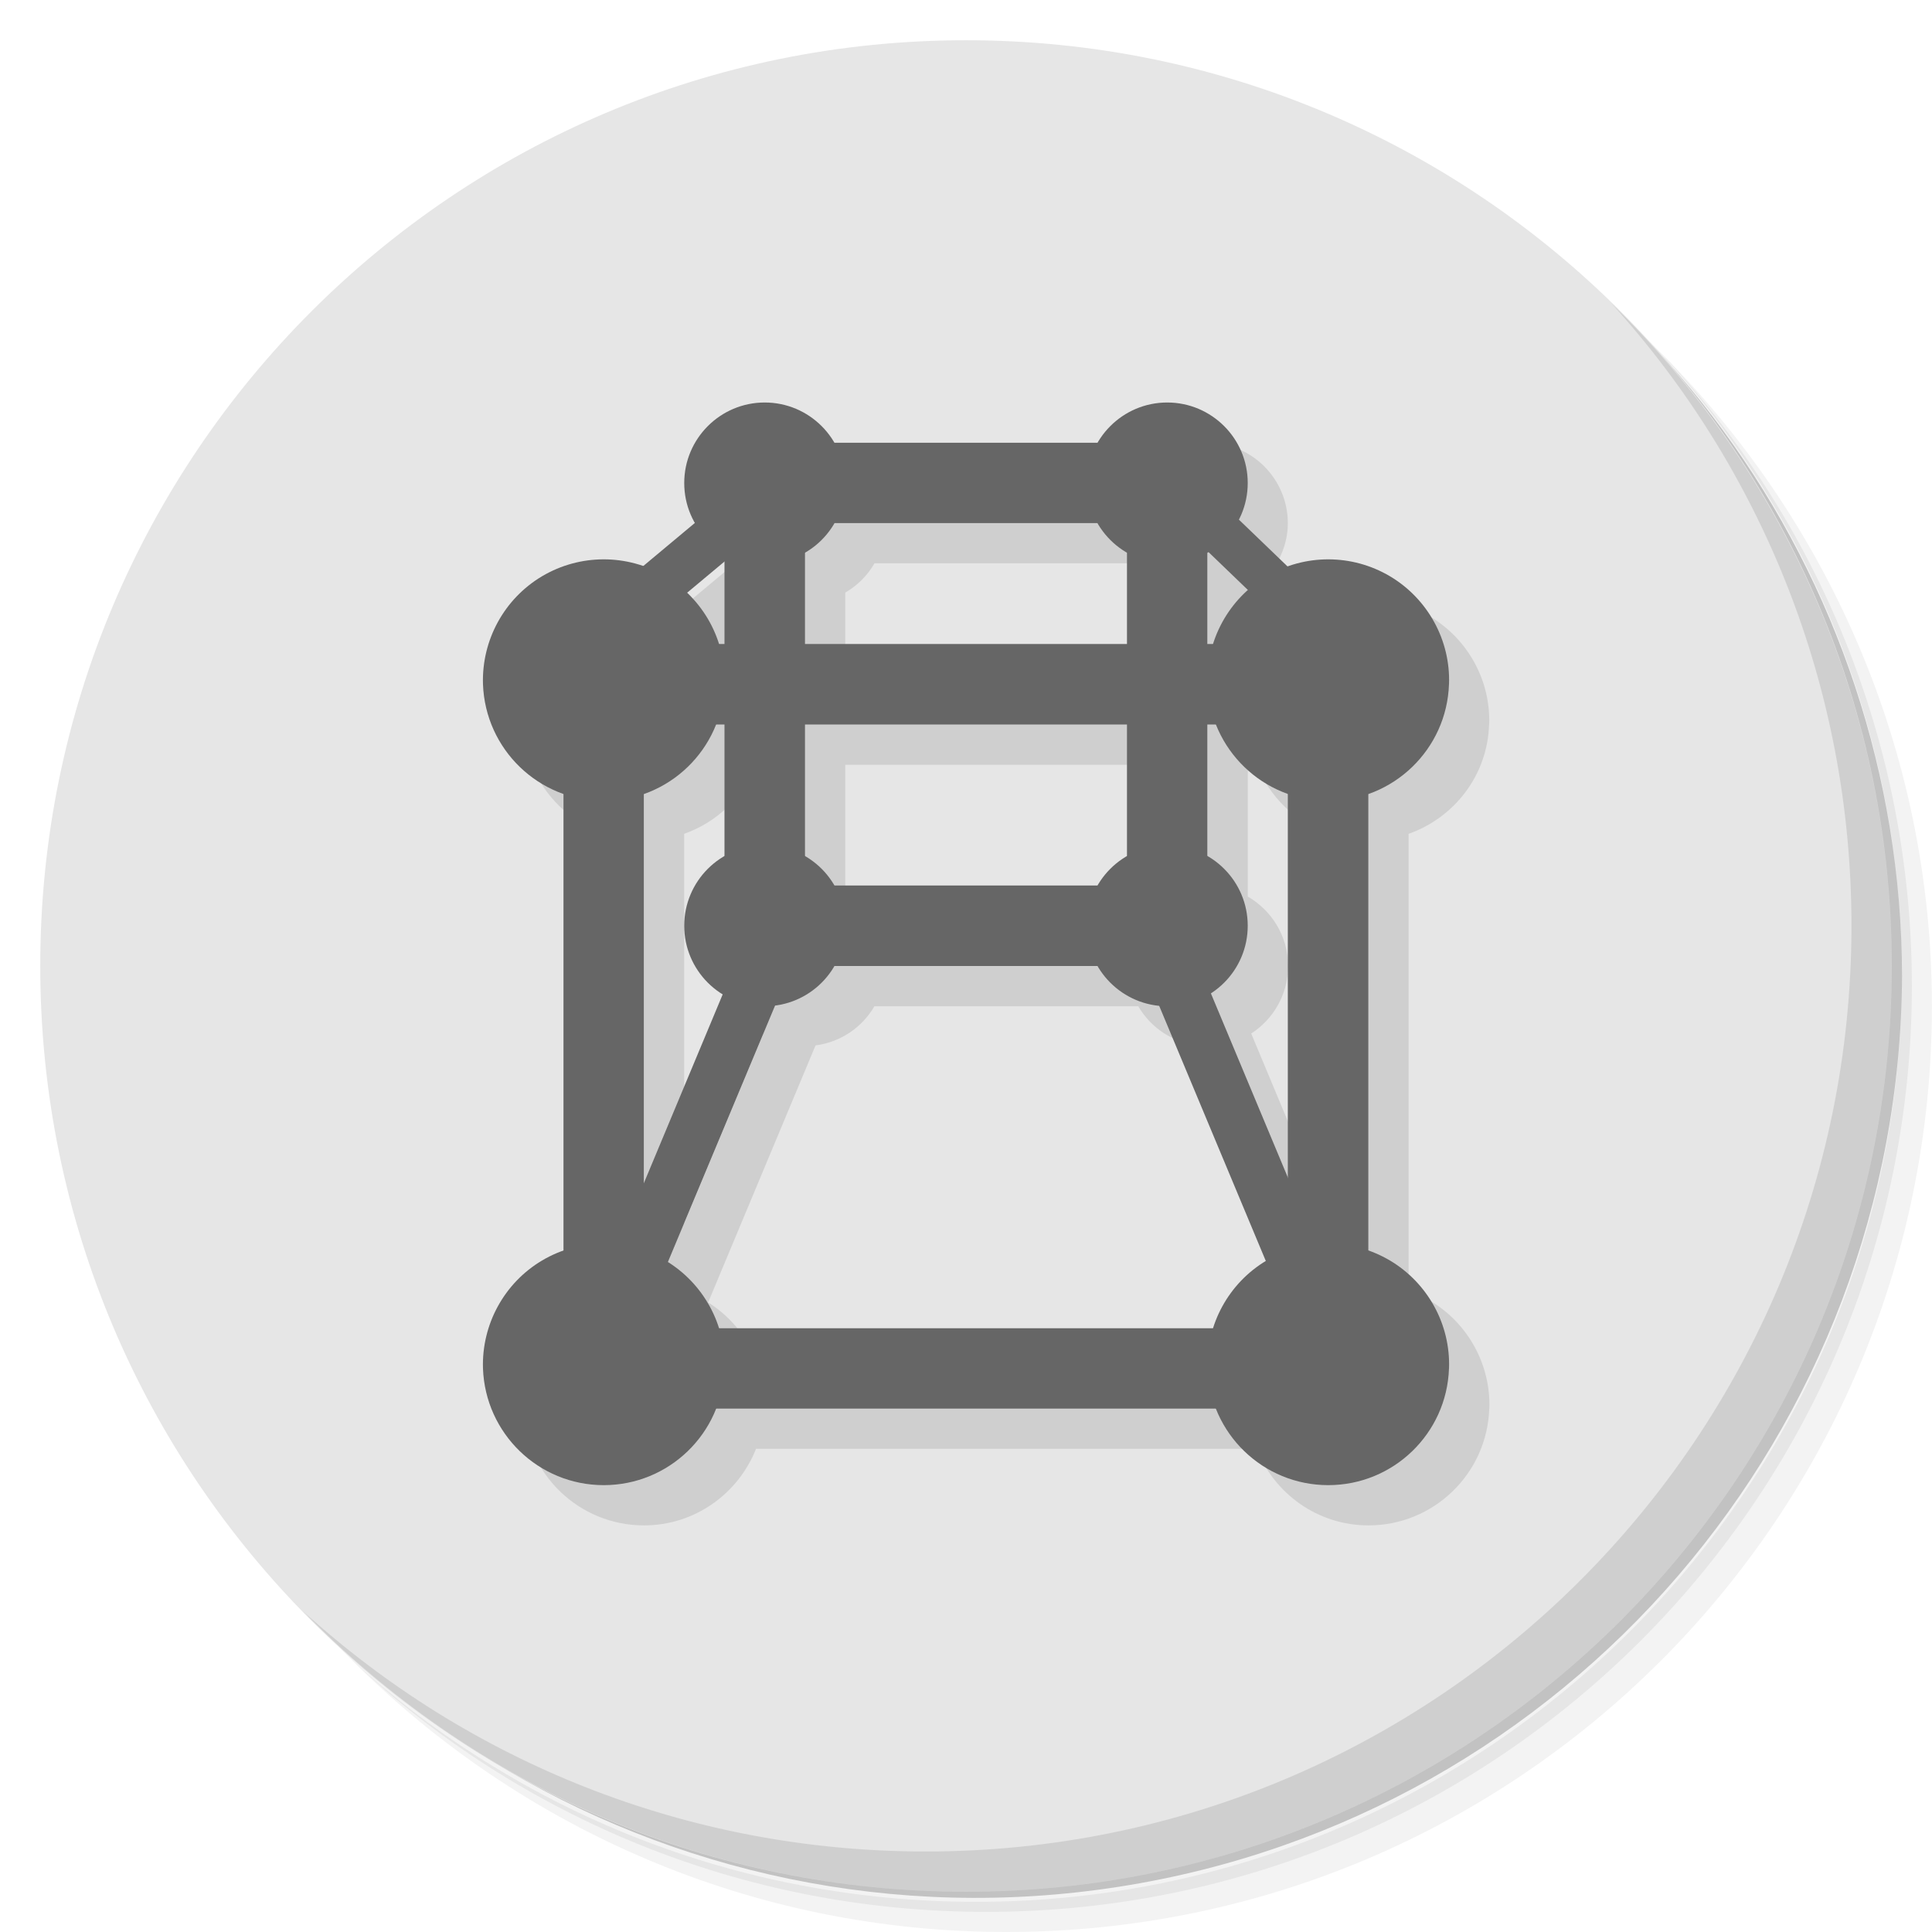
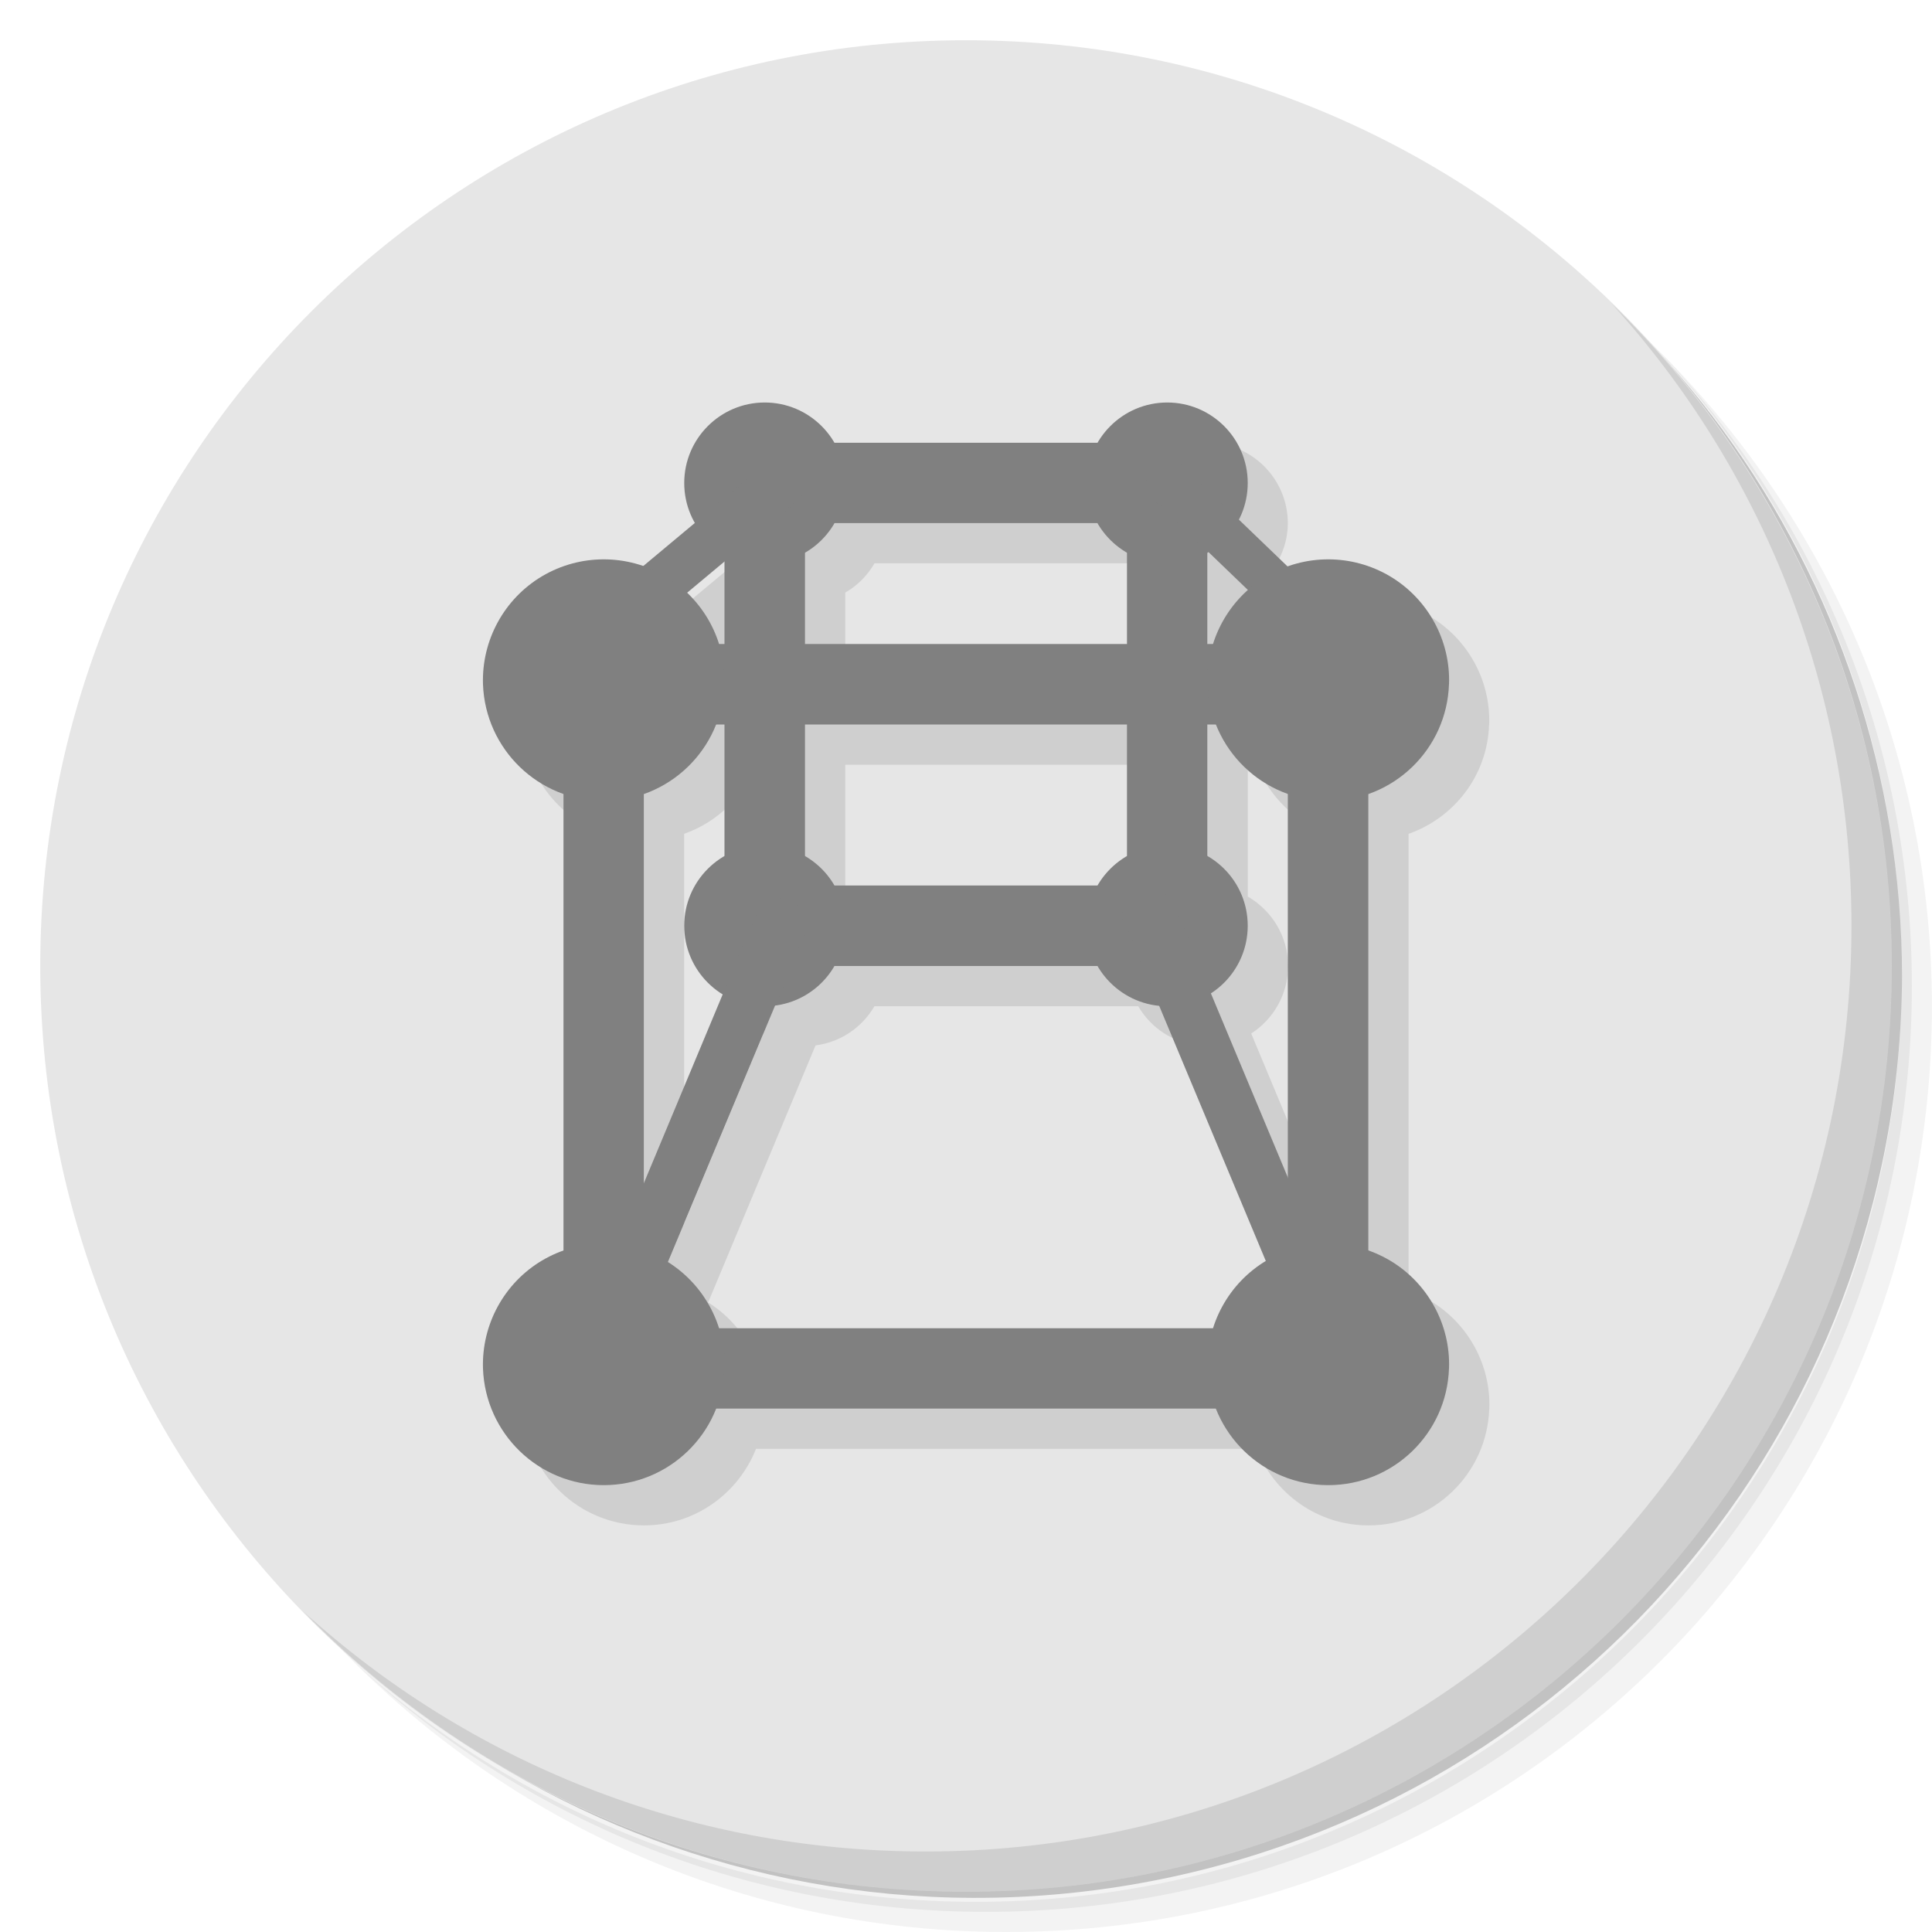
<svg xmlns="http://www.w3.org/2000/svg" viewBox="0 0 48 48" id="svg2" version="1.1">
  <defs id="defs4">
    <linearGradient id="linearGradient3764" x1="1" x2="47" gradientUnits="userSpaceOnUse" gradientTransform="matrix(0,-1,1,0,-1.5e-6,48)">
      <stop style="stop-color:#3d3d3d;stop-opacity:1" id="stop7" />
      <stop offset="1" style="stop-color:#474747;stop-opacity:1" id="stop9" />
    </linearGradient>
  </defs>
  <g id="g11">
    <path d="m 36.31 5 c 5.859 4.062 9.688 10.831 9.688 18.5 c 0 12.426 -10.07 22.5 -22.5 22.5 c -7.669 0 -14.438 -3.828 -18.5 -9.688 c 1.037 1.822 2.306 3.499 3.781 4.969 c 4.085 3.712 9.514 5.969 15.469 5.969 c 12.703 0 23 -10.298 23 -23 c 0 -5.954 -2.256 -11.384 -5.969 -15.469 c -1.469 -1.475 -3.147 -2.744 -4.969 -3.781 z m 4.969 3.781 c 3.854 4.113 6.219 9.637 6.219 15.719 c 0 12.703 -10.297 23 -23 23 c -6.081 0 -11.606 -2.364 -15.719 -6.219 c 4.16 4.144 9.883 6.719 16.219 6.719 c 12.703 0 23 -10.298 23 -23 c 0 -6.335 -2.575 -12.06 -6.719 -16.219 z" style="opacity:0.05" id="path13" />
    <path d="m 41.28 8.781 c 3.712 4.085 5.969 9.514 5.969 15.469 c 0 12.703 -10.297 23 -23 23 c -5.954 0 -11.384 -2.256 -15.469 -5.969 c 4.113 3.854 9.637 6.219 15.719 6.219 c 12.703 0 23 -10.298 23 -23 c 0 -6.081 -2.364 -11.606 -6.219 -15.719 z" style="opacity:0.1" id="path15" />
    <path d="m 31.25 2.375 c 8.615 3.154 14.75 11.417 14.75 21.13 c 0 12.426 -10.07 22.5 -22.5 22.5 c -9.708 0 -17.971 -6.135 -21.12 -14.75 a 23 23 0 0 0 44.875 -7 a 23 23 0 0 0 -16 -21.875 z" style="opacity:0.2" id="path17" />
  </g>
  <g id="g19" style="fill:#e6e6e6;fill-opacity:1">
    <path d="m 24 1 c 12.703 0 23 10.297 23 23 c 0 12.703 -10.297 23 -23 23 -12.703 0 -23 -10.297 -23 -23 0 -12.703 10.297 -23 23 -23 z" style="fill:#e6e6e6;fill-opacity:1" id="path21" />
  </g>
  <g id="g23">
    <g id="g25">
      <g transform="translate(1,1)" id="g27">
        <g style="opacity:0.1" id="g29">
          <g id="g31">
            <path d="m 32.31 34.01 l -15.742 0 l 0 0.746 l 15.742 0 m 0 -0.746" style="fill:#000;fill-opacity:1;stroke:none;fill-rule:nonzero" id="path33" />
            <path d="m 20 11 c -1.105 0 -2 0.898 -2 2 c 0 0.361 0.102 0.696 0.27 0.988 l -1.293 1.078 c -0.824 -0.283 -1.74 -0.204 -2.508 0.25 c -0.942 0.559 -1.504 1.59 -1.469 2.684 c 0.046 1.265 0.871 2.313 2 2.715 l 0 11.361 c -0.182 0.064 -0.361 0.14 -0.531 0.24 c -0.942 0.559 -1.504 1.59 -1.469 2.684 c 0.059 1.617 1.383 2.898 3 2.898 c 1.264 0 2.342 -0.788 2.783 -1.902 l 12.436 0 c 0.442 1.114 1.517 1.902 2.781 1.902 c 1.617 0 2.945 -1.281 3 -2.898 l 0.002 0 c 0.039 -1.094 -0.53 -2.125 -1.471 -2.684 c -0.172 -0.101 -0.351 -0.178 -0.535 -0.242 l 0 -11.357 c 1.132 -0.4 1.961 -1.45 2 -2.717 l 0.002 0 c 0.039 -1.094 -0.53 -2.125 -1.471 -2.684 c -0.778 -0.46 -1.706 -0.534 -2.537 -0.238 l -1.219 -1.174 c 0.139 -0.273 0.225 -0.577 0.225 -0.904 c 0 -1.102 -0.895 -2 -2 -2 c -0.738 0 -1.376 0.405 -1.723 1 l -6.555 0 c -0.346 -0.595 -0.984 -1 -1.723 -1 z m 1.725 2.996 l 6.551 0 c 0.175 0.302 0.423 0.551 0.725 0.727 l 0 2.277 l -8 0 l 0 -2.277 c 0.302 -0.175 0.55 -0.424 0.725 -0.727 z m 9.297 0.715 l 0.986 0.951 c -0.405 0.362 -0.701 0.825 -0.863 1.338 l -0.148 0 l 0 -2.275 c 0.008 -0.005 0.017 -0.009 0.025 -0.014 z m -12.02 0.242 l 0 2.047 l -0.143 0 c -0.152 -0.481 -0.422 -0.918 -0.789 -1.27 l 0.932 -0.777 z m -0.219 4.047 l 0.219 0 l 0 3.277 c -0.596 0.346 -1 0.984 -1 1.723 c 0 0.721 0.385 1.347 0.957 1.699 l -1.961 4.697 l 0 -9.68 c 0.815 -0.288 1.466 -0.914 1.785 -1.717 z m 2.219 0 l 8 0 l 0 3.277 c -0.301 0.175 -0.548 0.422 -0.723 0.723 l -6.555 0 c -0.175 -0.301 -0.422 -0.548 -0.723 -0.723 l 0 -3.277 z m 9.996 0 l 0.225 0 c 0.319 0.801 0.964 1.425 1.775 1.715 l 0 9.539 l -1.912 -4.576 c 0.551 -0.356 0.916 -0.973 0.916 -1.678 c 0 -0.741 -0.406 -1.379 -1 -1.725 l 0 -3.275 z m -9.273 6 l 6.555 0 c 0.313 0.539 0.867 0.911 1.518 0.979 l 2.654 6.352 c -0.634 0.383 -1.088 0.983 -1.305 1.67 l -12.287 0 c -0.212 -0.672 -0.653 -1.258 -1.266 -1.643 l 2.668 -6.385 c 0.627 -0.082 1.158 -0.449 1.463 -0.973 z" transform="translate(-1,-1)" id="path35" />
          </g>
        </g>
      </g>
    </g>
  </g>
-   <g transform="translate(-4.5554536e-4,0)" id="g37" style="fill:#666666">
-     <g id="g39" style="fill:#666666">
-       <g id="g41" style="fill:#666666">
-         <path d="m 32.31 34.01 -15.742 0 0 0.746 15.742 0 m 0 -0.746" style="fill:#666666;fill-opacity:1;stroke:none;fill-rule:nonzero" id="path43" />
-         <path d="m 31 23 c 0 1.105 -0.895 2 -2 2 -1.105 0 -2 -0.895 -2 -2 0 -1.105 0.895 -2 2 -2 1.105 0 2 0.895 2 2 m 0 0" style="fill:#666666;fill-opacity:1;stroke:none;fill-rule:nonzero" id="path45" />
-         <path d="m 32.906 33 -17.465 0 0 1.996 17.465 0 m 0 -1.996" style="fill:#666666;fill-opacity:1;stroke:none;fill-rule:nonzero" id="path47" />
-         <path d="m 21 23 c 0 1.105 -0.895 2 -2 2 -1.105 0 -2 -0.895 -2 -2 0 -1.105 0.895 -2 2 -2 1.105 0 2 0.895 2 2 m 0 0" style="fill:#666666;fill-opacity:1;stroke:none;fill-rule:nonzero" id="path49" />
-         <path d="m 21 12 c 0 1.105 -0.895 2 -2 2 -1.105 0 -2 -0.895 -2 -2 0 -1.102 0.895 -2 2 -2 1.105 0 2 0.898 2 2 m 0 0" style="fill:#666666;fill-opacity:1;stroke:none;fill-rule:nonzero" id="path51" />
-         <path d="m 31 12 c 0 1.105 -0.895 2 -2 2 -1.105 0 -2 -0.895 -2 -2 0 -1.102 0.895 -2 2 -2 1.105 0 2 0.898 2 2 m 0 0" style="fill:#666666;fill-opacity:1;stroke:none;fill-rule:nonzero" id="path53" />
-         <path d="m 18 13.664 0 9.02 2 0 0 -9.02 m -2 0" style="fill:#666666;fill-opacity:1;stroke:none;fill-rule:nonzero" id="path55" />
-         <path d="m 28 13.719 0 9.02 1.996 0 0 -9.02 m -1.996 0" style="fill:#666666;fill-opacity:1;stroke:none;fill-rule:nonzero" id="path57" />
-         <path d="m 32.17 16 -15.742 0 0 2 15.742 0 m 0 -2" style="fill:#666666;fill-opacity:1;stroke:none;fill-rule:nonzero" id="path59" />
-         <path d="m 28.559 11 -9.102 0 0 1.996 9.102 0 m 0 -1.996" style="fill:#666666;fill-opacity:1;stroke:none;fill-rule:nonzero" id="path61" />
-         <path d="m 28.559 22 -9.102 0 0 2 9.102 0 m 0 -2" style="fill:#666666;fill-opacity:1;stroke:none;fill-rule:nonzero" id="path63" />
-         <path d="m 19.01,22.18 -5.625,13.469 1.207,0.496 5.629,-13.469 M 19.01,22.18" style="fill:#666666;fill-opacity:1;stroke:none;fill-rule:nonzero" id="path65" />
-         <path d="m 29.04,22.18 5.629,13.469 -1.207,0.496 -5.629,-13.469 M 29.04,22.18" style="fill:#666666;fill-opacity:1;stroke:none;fill-rule:nonzero" id="path67" />
-         <path d="m 18 34 c -0.055 1.617 -1.383 2.898 -3 2.898 -1.617 0 -2.941 -1.281 -3 -2.898 -0.035 -1.094 0.527 -2.125 1.469 -2.684 0.945 -0.559 2.117 -0.559 3.063 0 0.941 0.559 1.508 1.59 1.469 2.684 m 0 0" style="fill:#666666;fill-opacity:1;stroke:none;fill-rule:nonzero" id="path69" />
-         <path d="m 36 34 c -0.055 1.617 -1.383 2.898 -3 2.898 -1.617 0 -2.941 -1.281 -3 -2.898 -0.035 -1.094 0.527 -2.125 1.469 -2.684 0.945 -0.559 2.117 -0.559 3.063 0 0.941 0.559 1.508 1.59 1.469 2.684 m 0 0" style="fill:#666666;fill-opacity:1;stroke:none;fill-rule:nonzero" id="path71" />
-         <path d="m 29.14 11.332 5.566 5.355 -0.805 0.758 -5.566 -5.355 m 0.805 -0.758" style="fill:#666666;fill-opacity:1;stroke:none;fill-rule:nonzero" id="path73" />
-         <path d="m 36 17 c -0.055 1.617 -1.383 2.898 -3 2.898 -1.617 0 -2.941 -1.281 -3 -2.898 -0.035 -1.094 0.527 -2.125 1.469 -2.684 0.945 -0.559 2.117 -0.559 3.063 0 0.941 0.559 1.508 1.59 1.469 2.684 m 0 0" style="fill:#666666;fill-opacity:1;stroke:none;fill-rule:nonzero" id="path75" />
-         <path d="m 31.996 17.715 0 15.598 2 0 0 -15.598 m -2 0" style="fill:#666666;fill-opacity:1;stroke:none;fill-rule:nonzero" id="path77" />
-         <path d="m 19,11.543 -6.578,5.492 0.949,0.781 6.578,-5.492 M 19,11.543" style="fill:#666666;fill-opacity:1;stroke:none;fill-rule:nonzero" id="path79" />
-         <path d="m 18 17 c -0.055 1.617 -1.383 2.898 -3 2.898 -1.617 0 -2.941 -1.281 -3 -2.898 -0.035 -1.094 0.527 -2.125 1.469 -2.684 0.945 -0.559 2.117 -0.559 3.063 0 0.941 0.559 1.508 1.59 1.469 2.684 m 0 0" style="fill:#666666;fill-opacity:1;stroke:none;fill-rule:nonzero" id="path81" />
-         <path d="m 14 17.664 0 15.598 1.996 0 0 -15.598 m -1.996 0" style="fill:#666666;fill-opacity:1;stroke:none;fill-rule:nonzero" id="path83" />
+   <g transform="translate(-4.5554536e-4,0)" id="g37" style="fill:#808080">
+     <g id="g39" style="fill:#808080">
+       <g id="g41" style="fill:#808080">
+         <path d="m 32.31 34.01 -15.742 0 0 0.746 15.742 0 m 0 -0.746" style="fill:#808080;fill-opacity:1;stroke:none;fill-rule:nonzero" id="path43" />
+         <path d="m 31 23 c 0 1.105 -0.895 2 -2 2 -1.105 0 -2 -0.895 -2 -2 0 -1.105 0.895 -2 2 -2 1.105 0 2 0.895 2 2 m 0 0" style="fill:#808080;fill-opacity:1;stroke:none;fill-rule:nonzero" id="path45" />
+         <path d="m 32.906 33 -17.465 0 0 1.996 17.465 0 m 0 -1.996" style="fill:#808080;fill-opacity:1;stroke:none;fill-rule:nonzero" id="path47" />
+         <path d="m 21 23 c 0 1.105 -0.895 2 -2 2 -1.105 0 -2 -0.895 -2 -2 0 -1.105 0.895 -2 2 -2 1.105 0 2 0.895 2 2 m 0 0" style="fill:#808080;fill-opacity:1;stroke:none;fill-rule:nonzero" id="path49" />
+         <path d="m 21 12 c 0 1.105 -0.895 2 -2 2 -1.105 0 -2 -0.895 -2 -2 0 -1.102 0.895 -2 2 -2 1.105 0 2 0.898 2 2 m 0 0" style="fill:#808080;fill-opacity:1;stroke:none;fill-rule:nonzero" id="path51" />
+         <path d="m 31 12 c 0 1.105 -0.895 2 -2 2 -1.105 0 -2 -0.895 -2 -2 0 -1.102 0.895 -2 2 -2 1.105 0 2 0.898 2 2 m 0 0" style="fill:#808080;fill-opacity:1;stroke:none;fill-rule:nonzero" id="path53" />
+         <path d="m 18 13.664 0 9.02 2 0 0 -9.02 m -2 0" style="fill:#808080;fill-opacity:1;stroke:none;fill-rule:nonzero" id="path55" />
+         <path d="m 28 13.719 0 9.02 1.996 0 0 -9.02 m -1.996 0" style="fill:#808080;fill-opacity:1;stroke:none;fill-rule:nonzero" id="path57" />
+         <path d="m 32.17 16 -15.742 0 0 2 15.742 0 m 0 -2" style="fill:#808080;fill-opacity:1;stroke:none;fill-rule:nonzero" id="path59" />
+         <path d="m 28.559 11 -9.102 0 0 1.996 9.102 0 m 0 -1.996" style="fill:#808080;fill-opacity:1;stroke:none;fill-rule:nonzero" id="path61" />
+         <path d="m 28.559 22 -9.102 0 0 2 9.102 0 m 0 -2" style="fill:#808080;fill-opacity:1;stroke:none;fill-rule:nonzero" id="path63" />
+         <path d="m 19.01,22.18 -5.625,13.469 1.207,0.496 5.629,-13.469 M 19.01,22.18" style="fill:#808080;fill-opacity:1;stroke:none;fill-rule:nonzero" id="path65" />
+         <path d="m 29.04,22.18 5.629,13.469 -1.207,0.496 -5.629,-13.469 M 29.04,22.18" style="fill:#808080;fill-opacity:1;stroke:none;fill-rule:nonzero" id="path67" />
+         <path d="m 18 34 c -0.055 1.617 -1.383 2.898 -3 2.898 -1.617 0 -2.941 -1.281 -3 -2.898 -0.035 -1.094 0.527 -2.125 1.469 -2.684 0.945 -0.559 2.117 -0.559 3.063 0 0.941 0.559 1.508 1.59 1.469 2.684 m 0 0" style="fill:#808080;fill-opacity:1;stroke:none;fill-rule:nonzero" id="path69" />
+         <path d="m 36 34 c -0.055 1.617 -1.383 2.898 -3 2.898 -1.617 0 -2.941 -1.281 -3 -2.898 -0.035 -1.094 0.527 -2.125 1.469 -2.684 0.945 -0.559 2.117 -0.559 3.063 0 0.941 0.559 1.508 1.59 1.469 2.684 m 0 0" style="fill:#808080;fill-opacity:1;stroke:none;fill-rule:nonzero" id="path71" />
+         <path d="m 29.14 11.332 5.566 5.355 -0.805 0.758 -5.566 -5.355 m 0.805 -0.758" style="fill:#808080;fill-opacity:1;stroke:none;fill-rule:nonzero" id="path73" />
+         <path d="m 36 17 c -0.055 1.617 -1.383 2.898 -3 2.898 -1.617 0 -2.941 -1.281 -3 -2.898 -0.035 -1.094 0.527 -2.125 1.469 -2.684 0.945 -0.559 2.117 -0.559 3.063 0 0.941 0.559 1.508 1.59 1.469 2.684 m 0 0" style="fill:#808080;fill-opacity:1;stroke:none;fill-rule:nonzero" id="path75" />
+         <path d="m 31.996 17.715 0 15.598 2 0 0 -15.598 m -2 0" style="fill:#808080;fill-opacity:1;stroke:none;fill-rule:nonzero" id="path77" />
+         <path d="m 19,11.543 -6.578,5.492 0.949,0.781 6.578,-5.492 M 19,11.543" style="fill:#808080;fill-opacity:1;stroke:none;fill-rule:nonzero" id="path79" />
+         <path d="m 18 17 c -0.055 1.617 -1.383 2.898 -3 2.898 -1.617 0 -2.941 -1.281 -3 -2.898 -0.035 -1.094 0.527 -2.125 1.469 -2.684 0.945 -0.559 2.117 -0.559 3.063 0 0.941 0.559 1.508 1.59 1.469 2.684 m 0 0" style="fill:#808080;fill-opacity:1;stroke:none;fill-rule:nonzero" id="path81" />
+         <path d="m 14 17.664 0 15.598 1.996 0 0 -15.598 m -1.996 0" style="fill:#808080;fill-opacity:1;stroke:none;fill-rule:nonzero" id="path83" />
      </g>
    </g>
  </g>
  <g id="g85">
    <path d="m 40.03 7.531 c 3.712 4.084 5.969 9.514 5.969 15.469 0 12.703 -10.297 23 -23 23 c -5.954 0 -11.384 -2.256 -15.469 -5.969 4.178 4.291 10.01 6.969 16.469 6.969 c 12.703 0 23 -10.298 23 -23 0 -6.462 -2.677 -12.291 -6.969 -16.469 z" style="opacity:0.1" id="path87" />
  </g>
</svg>
